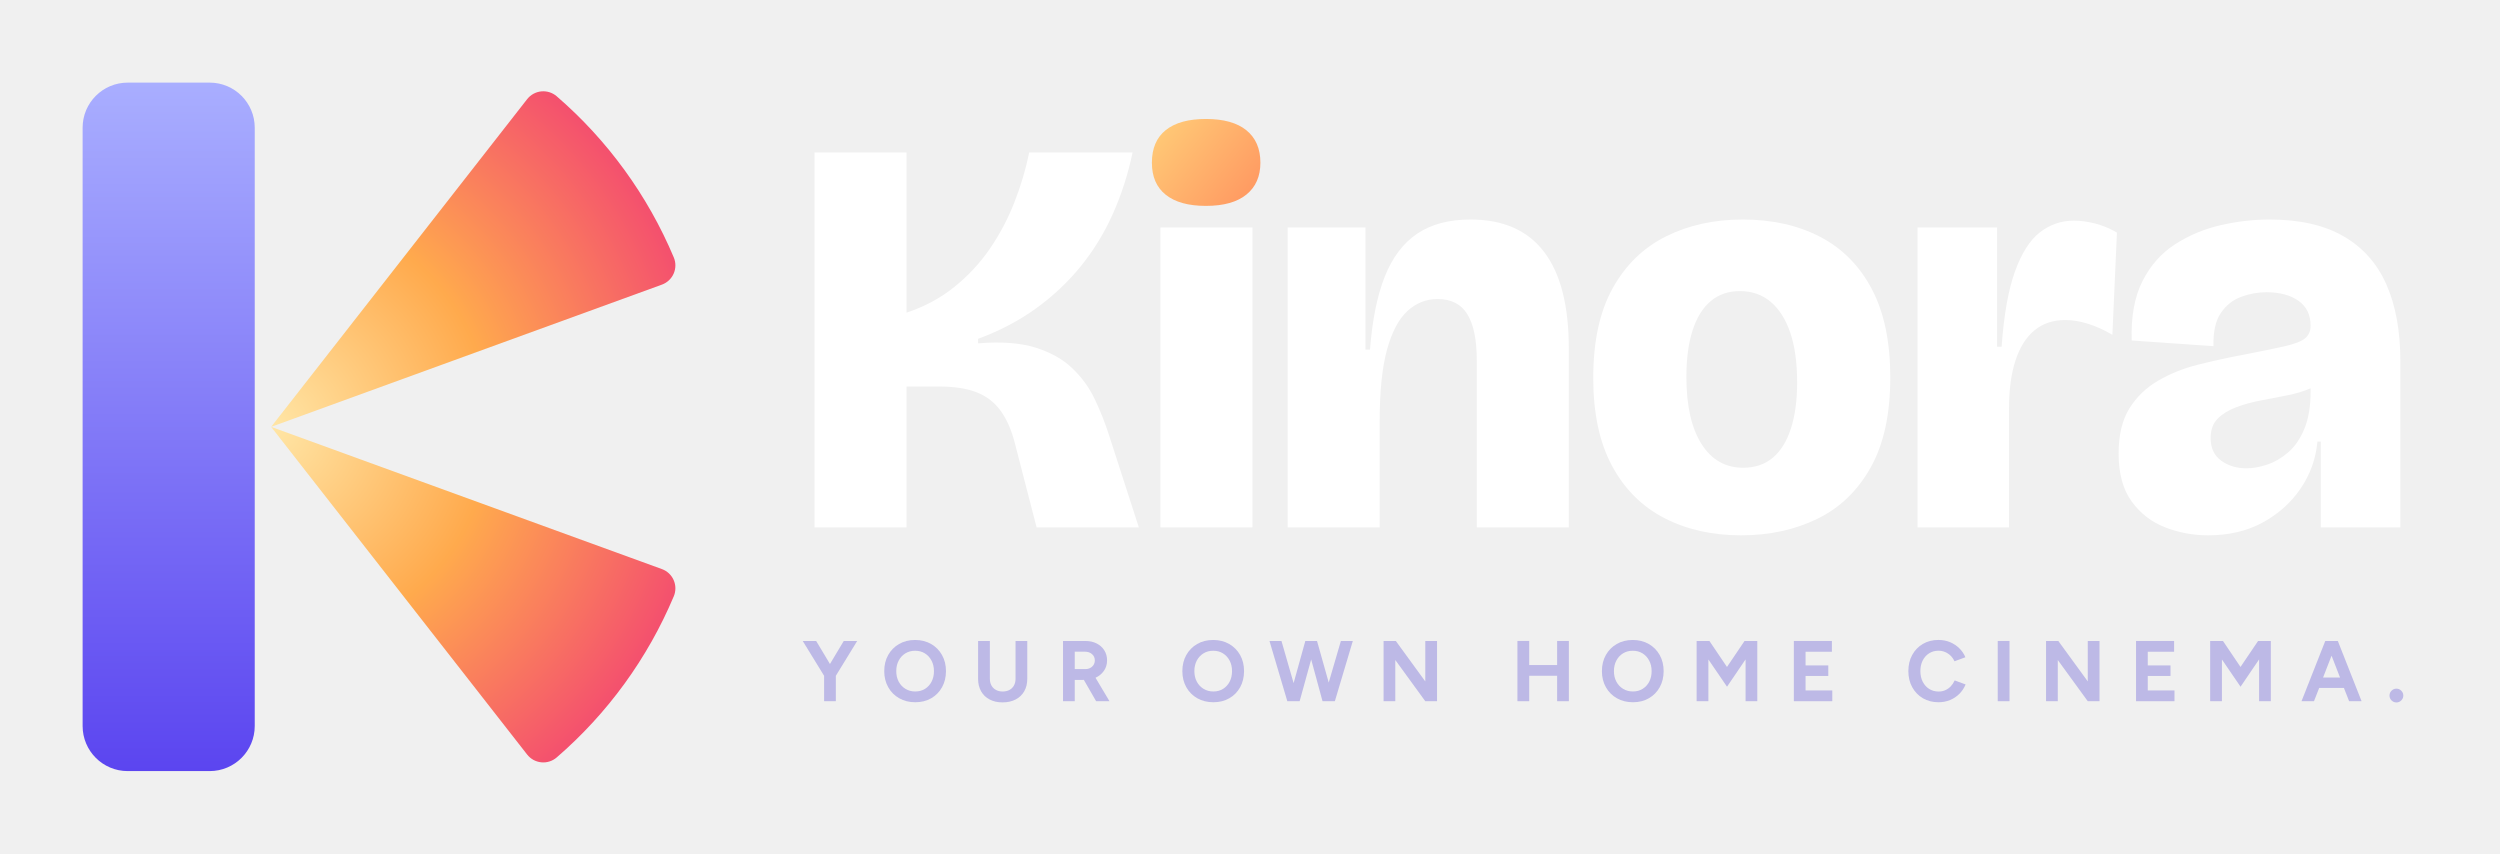
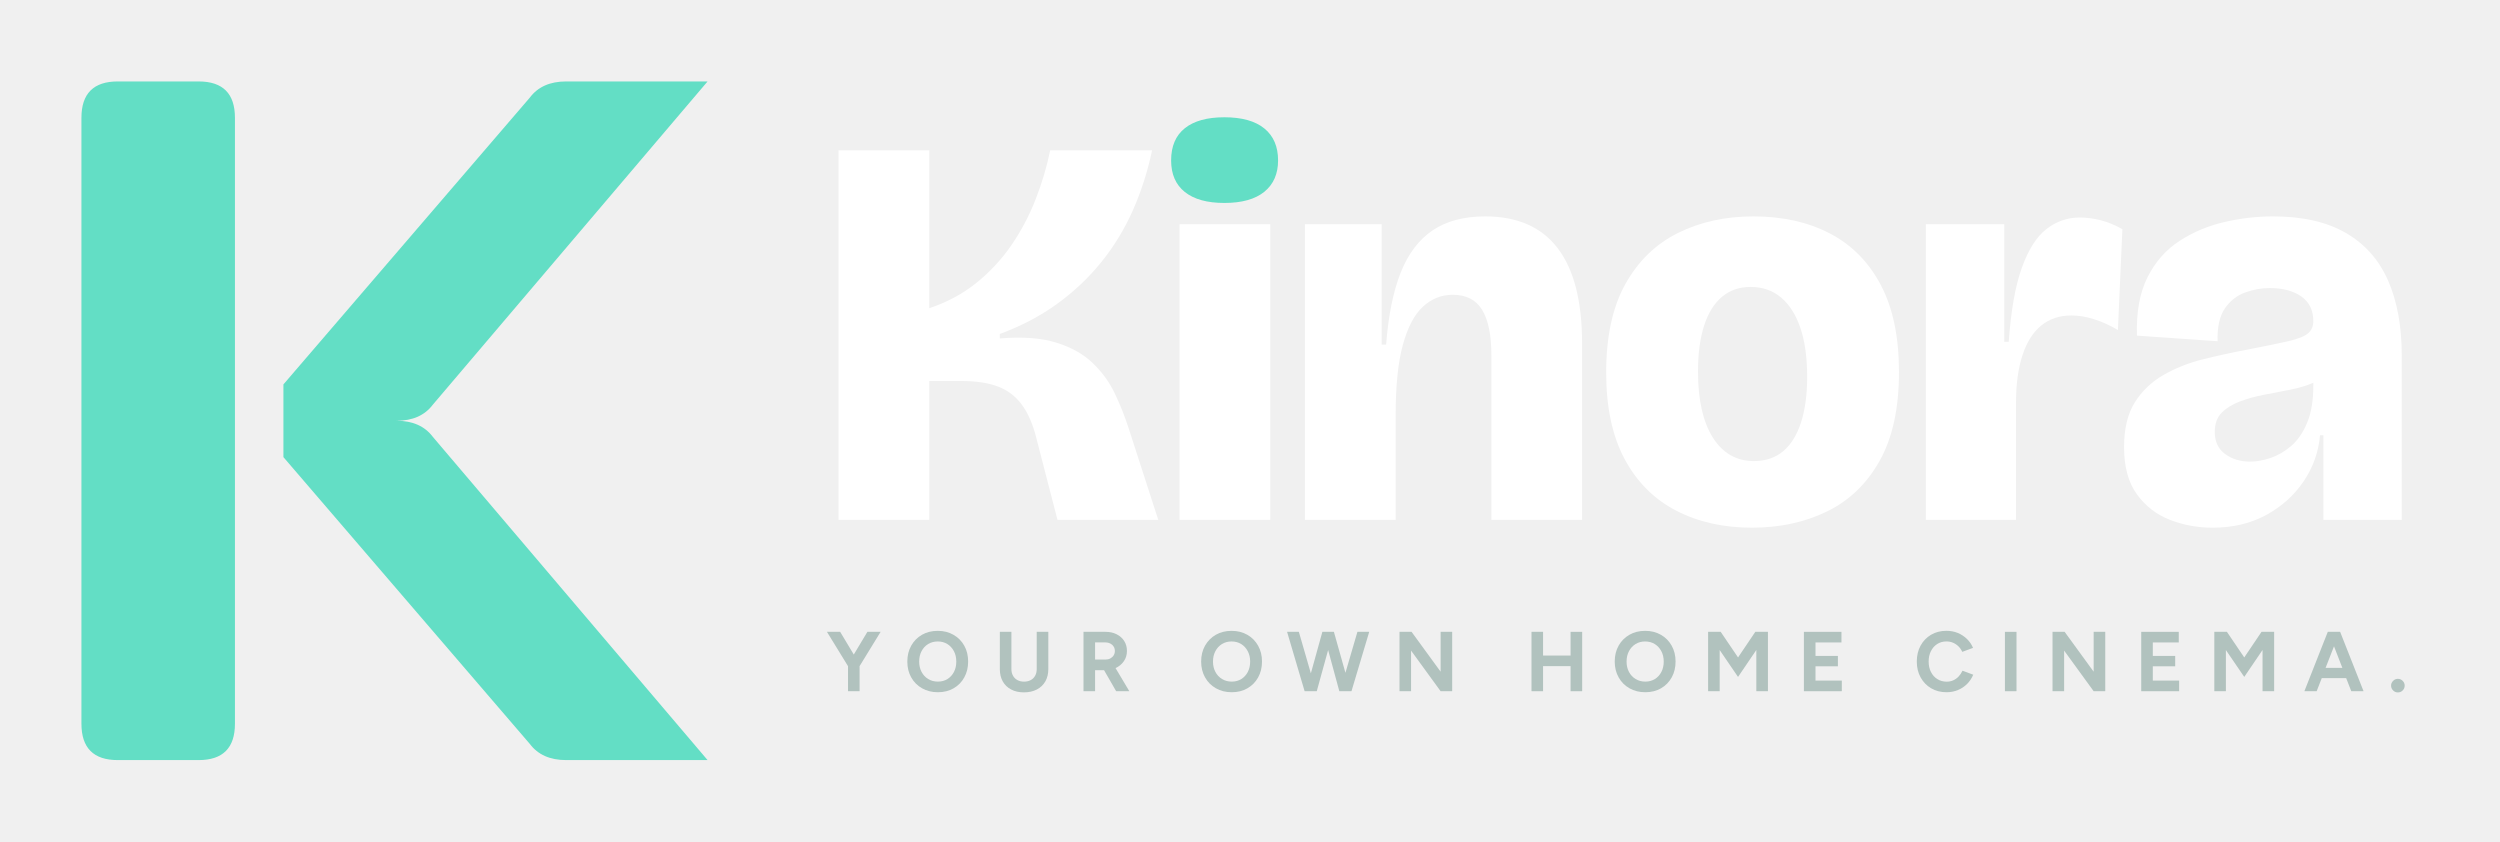
- <svg xmlns="http://www.w3.org/2000/svg" width="726.24" height="248" viewBox="0 0 726.24 248" role="img" aria-label="Kinora">
+ <svg xmlns="http://www.w3.org/2000/svg" width="736.75" height="248" viewBox="0 0 736.75 248" role="img" aria-label="Kinora">
  <defs>
-     <linearGradient id="wmdtm-stem" gradientUnits="userSpaceOnUse" x1="0" y1="88" x2="0" y2="424">
-       <stop offset="0" stop-color="#A9AEFF" />
-       <stop offset="1" stop-color="#5B45F0" />
-     </linearGradient>
-     <radialGradient id="wmdtm-beam" gradientUnits="userSpaceOnUse" cx="200" cy="256" r="213.2">
-       <stop offset="0" stop-color="#FFE6A6" />
-       <stop offset="0.5" stop-color="#FFAA4D" />
-       <stop offset="1" stop-color="#F4506E" />
-     </radialGradient>
-     <linearGradient id="wmdt-dot" gradientUnits="userSpaceOnUse" x1="331.16" y1="34.56" x2="369.77" y2="66.08">
-       <stop offset="0" stop-color="#FFD27A" />
-       <stop offset="1" stop-color="#FF8A5B" />
+     <linearGradient id="wmdt-dot" gradientUnits="userSpaceOnUse" x1="341.67" y1="34.56" x2="380.28" y2="66.08">
+       <stop offset="0" stop-color="#63DEC5" />
+       <stop offset="1" stop-color="#63DEC5" />
    </linearGradient>
  </defs>
  <g transform="translate(24 24) scale(0.595238) translate(-108 -88)">
-     <path d="M130 88H170A22 22 0 0 1 192 110V402A22 22 0 0 1 170 424H130A22 22 0 0 1 108 402V110A22 22 0 0 1 130 88Z" fill="url(#wmdtm-stem)" />
-     <path d="M200 256L390.71 186.59A10 10 0 0 0 396.51 173.31A213.2 213.2 0 0 0 339.36 94.66A10 10 0 0 0 324.95 96.07Z" fill="url(#wmdtm-beam)" />
-     <path d="M200 256L390.71 325.41A10 10 0 0 1 396.51 338.69A213.2 213.2 0 0 1 339.36 417.34A10 10 0 0 1 324.95 415.93Z" fill="url(#wmdtm-beam)" />
+     <path d="M126 88H166Q184 88 184 106V406Q184 424 166 424H126Q108 424 108 406V106Q108 88 126 88ZM208 238L330 96Q336 88 348 88H418L282 248Q276 256 264 256H208ZM208 274V256H264Q276 256 282 264L418 424H348Q336 424 330 416Z" fill="#63DEC5" />
  </g>
-   <path d="M236.61 153.2L236.61 44.3L263.34 44.3L263.34 90.83Q271.26 88.19 277.28 83.32Q283.31 78.45 287.6 72.18Q291.89 65.91 294.69 58.74Q297.5 51.56 298.98 44.3L329.01 44.3Q327.03 53.7 323.32 62.04Q319.61 70.37 314 77.3Q308.39 84.23 300.96 89.59Q293.54 94.95 284.13 98.42L284.13 99.74Q294.2 98.91 300.8 100.98Q307.4 103.04 311.52 107Q315.65 110.96 318.04 115.99Q320.43 121.02 322.08 126.14L330.83 153.2L301.13 153.2L294.86 128.94Q293.37 123 290.65 119.29Q287.93 115.58 283.64 113.93Q279.35 112.28 272.75 112.28L263.34 112.28L263.34 153.2Z" fill="#FFFFFF" />
-   <path d="M337.1 153.2L337.1 66.08L363.83 66.08L363.83 153.2Z" fill="#FFFFFF" />
-   <path d="M350.3 59.81Q342.71 59.81 338.66 56.59Q334.62 53.37 334.62 47.27Q334.62 41 338.66 37.78Q342.71 34.56 350.3 34.56Q358.05 34.56 362.09 37.86Q366.14 41.16 366.14 47.27Q366.14 53.21 362.09 56.51Q358.05 59.81 350.3 59.81Z" fill="url(#wmdt-dot)" />
-   <path d="M374.06 153.2L374.06 103.86L374.06 66.08L396.66 66.08L396.66 101.55L397.98 101.55Q398.97 88.68 402.27 80.35Q405.57 72.02 411.68 67.89Q417.78 63.77 427.19 63.77Q441.38 63.77 448.55 73.17Q455.73 82.58 455.73 101.22L455.73 153.2L429 153.2L429 104.69Q429 95.78 426.28 91.32Q423.56 86.87 417.62 86.87Q412.67 86.87 408.87 90.33Q405.08 93.8 402.93 101.55Q400.79 109.31 400.79 122.34L400.79 153.2Z" fill="#FFFFFF" />
-   <path d="M505.73 155.51Q493.19 155.51 483.45 150.48Q473.72 145.44 468.27 135.3Q462.83 125.15 462.83 109.8Q462.83 93.8 468.52 83.65Q474.21 73.5 484.03 68.64Q493.85 63.77 506.22 63.77Q519.09 63.77 528.74 68.8Q538.4 73.83 543.76 83.98Q549.12 94.13 549.12 109.64Q549.12 125.64 543.43 135.79Q537.74 145.94 527.92 150.72Q518.1 155.51 505.73 155.51ZM506.39 135.88Q511.5 135.88 514.97 132.99Q518.43 130.1 520.25 124.49Q522.06 118.88 522.06 111.12Q522.06 102.54 520.08 96.69Q518.1 90.83 514.39 87.69Q510.68 84.56 505.4 84.56Q500.45 84.56 496.98 87.45Q493.52 90.33 491.7 95.94Q489.89 101.55 489.89 109.47Q489.89 122.01 494.26 128.94Q498.63 135.88 506.39 135.88Z" fill="#FFFFFF" />
-   <path d="M557.04 153.2L557.04 105.84L557.04 66.08L580.14 66.08L580.14 100.73L581.46 100.73Q582.45 86.87 585.34 78.87Q588.23 70.86 592.6 67.48Q596.97 64.1 602.42 64.1Q605.39 64.1 608.6 64.92Q611.82 65.75 614.96 67.56L613.64 97.26Q610.01 95.12 606.54 94.05Q603.08 92.97 599.94 92.97Q594.66 92.97 591.03 95.94Q587.4 98.91 585.5 104.69Q583.61 110.46 583.61 118.71L583.61 153.2Z" fill="#FFFFFF" />
-   <path d="M641.52 155.51Q634.92 155.51 628.98 153.2Q623.04 150.89 619.25 145.69Q615.45 140.49 615.45 131.75Q615.45 123.66 618.59 118.63Q621.72 113.6 627 110.55Q632.28 107.49 638.55 105.93Q644.82 104.36 650.93 103.2Q659.51 101.55 663.8 100.56Q668.09 99.57 669.65 98.25Q671.22 96.93 671.22 94.62Q671.22 89.84 667.67 87.36Q664.13 84.89 658.35 84.89Q654.72 84.89 651.09 86.21Q647.46 87.53 645.15 90.91Q642.84 94.29 643.01 100.56L619.25 98.91Q618.92 88.52 622.38 81.67Q625.85 74.82 631.87 70.95Q637.89 67.07 645.07 65.42Q652.25 63.77 659.34 63.77Q672.38 63.77 680.79 68.64Q689.21 73.5 693.25 82.66Q697.29 91.82 697.29 104.85L697.29 120.36Q697.29 125.81 697.29 131.34Q697.29 136.86 697.29 142.31Q697.29 147.75 697.29 153.2L674.19 153.2Q674.19 147.26 674.19 141.16Q674.19 135.05 674.19 128.28L673.2 128.28Q672.54 135.71 668.33 141.9Q664.13 148.08 657.28 151.8Q650.43 155.51 641.52 155.51ZM652.58 136.04Q655.38 136.04 658.6 134.97Q661.82 133.89 664.7 131.42Q667.59 128.94 669.41 124.57Q671.22 120.2 671.22 113.76L671.22 109.8L675.68 109.31Q674.36 111.45 671.3 112.77Q668.25 114.09 664.46 114.84Q660.66 115.58 656.78 116.32Q652.91 117.06 649.61 118.3Q646.31 119.54 644.24 121.6Q642.18 123.66 642.18 127.29Q642.18 131.58 645.23 133.81Q648.29 136.04 652.58 136.04Z" fill="#FFFFFF" />
-   <path d="M239.4 203.7L239.4 196.32L233.19 186.2L237.09 186.2L241.1 192.89L245.11 186.2L249.01 186.2L242.81 196.31L242.81 203.7Z" fill="#BDB9E6" />
-   <path d="M265.89 204Q263.25 204 261.22 202.84Q259.18 201.69 258.03 199.64Q256.87 197.6 256.87 194.97Q256.87 192.3 258.02 190.27Q259.17 188.23 261.19 187.07Q263.2 185.91 265.83 185.91Q268.47 185.91 270.49 187.08Q272.51 188.24 273.65 190.28Q274.8 192.31 274.8 194.96Q274.8 197.6 273.66 199.64Q272.52 201.69 270.52 202.84Q268.51 204 265.89 204ZM265.89 200.87Q267.49 200.87 268.71 200.11Q269.93 199.35 270.62 198.02Q271.31 196.69 271.31 194.96Q271.31 193.23 270.6 191.9Q269.9 190.56 268.67 189.8Q267.44 189.04 265.83 189.04Q264.24 189.04 263.01 189.8Q261.77 190.56 261.07 191.9Q260.36 193.23 260.36 194.96Q260.36 196.69 261.07 198.02Q261.78 199.35 263.03 200.11Q264.28 200.87 265.89 200.87Z" fill="#BDB9E6" />
-   <path d="M291.22 204.04Q289.07 204.04 287.47 203.19Q285.87 202.35 285 200.81Q284.13 199.26 284.13 197.19L284.13 186.2L287.55 186.2L287.55 197.19Q287.55 198.3 288.01 199.13Q288.48 199.97 289.32 200.42Q290.15 200.88 291.27 200.88Q292.4 200.88 293.25 200.42Q294.09 199.97 294.55 199.13Q295.01 198.3 295.01 197.19L295.01 186.2L298.42 186.2L298.42 197.19Q298.42 199.26 297.54 200.81Q296.66 202.35 295.05 203.19Q293.43 204.04 291.22 204.04Z" fill="#BDB9E6" />
-   <path d="M308.8 203.7L308.8 186.2L315.3 186.2Q317.14 186.2 318.57 186.92Q319.99 187.64 320.79 188.91Q321.6 190.18 321.6 191.84Q321.6 193.56 320.68 194.88Q319.76 196.2 318.24 196.88L322.3 203.7L318.42 203.7L314.85 197.5Q314.69 197.51 314.53 197.51Q314.37 197.51 314.21 197.51L312.21 197.51L312.21 203.7ZM312.21 194.37L315.32 194.37Q316.09 194.37 316.7 194.04Q317.31 193.72 317.68 193.14Q318.04 192.57 318.04 191.84Q318.04 190.73 317.23 190.02Q316.43 189.31 315.15 189.31L312.21 189.31Z" fill="#BDB9E6" />
-   <path d="M352.48 204Q349.85 204 347.81 202.84Q345.78 201.69 344.62 199.64Q343.47 197.6 343.47 194.97Q343.47 192.3 344.62 190.27Q345.77 188.23 347.78 187.07Q349.8 185.91 352.43 185.91Q355.06 185.91 357.08 187.08Q359.1 188.24 360.25 190.28Q361.39 192.31 361.39 194.96Q361.39 197.6 360.26 199.64Q359.12 201.69 357.11 202.84Q355.11 204 352.48 204ZM352.49 200.87Q354.08 200.87 355.3 200.11Q356.52 199.35 357.21 198.02Q357.9 196.69 357.9 194.96Q357.9 193.23 357.2 191.9Q356.49 190.56 355.27 189.8Q354.04 189.04 352.43 189.04Q350.84 189.04 349.6 189.8Q348.37 190.56 347.66 191.9Q346.96 193.23 346.96 194.96Q346.96 196.69 347.67 198.02Q348.38 199.35 349.63 200.11Q350.87 200.87 352.49 200.87Z" fill="#BDB9E6" />
-   <path d="M373.96 203.7L368.78 186.2L372.26 186.2L375.79 198.44L379.19 186.2L382.59 186.2L385.99 198.28L389.52 186.2L392.99 186.2L387.77 203.7L384.19 203.7L380.89 191.56L377.54 203.7Z" fill="#BDB9E6" />
-   <path d="M401.92 203.7L401.92 186.2L405.48 186.2L414.04 197.95L414.04 186.2L417.45 186.2L417.45 203.7L414.04 203.7L405.33 191.73L405.33 203.7Z" fill="#BDB9E6" />
-   <path d="M440.81 203.7L440.81 186.19L444.23 186.19L444.23 193.19L452.34 193.19L452.34 186.2L455.75 186.2L455.75 203.7L452.34 203.7L452.34 196.31L444.23 196.31L444.23 203.7Z" fill="#BDB9E6" />
-   <path d="M474.37 204Q471.73 204 469.7 202.84Q467.66 201.69 466.51 199.64Q465.35 197.6 465.35 194.97Q465.35 192.3 466.5 190.27Q467.65 188.23 469.67 187.07Q471.68 185.91 474.31 185.91Q476.94 185.91 478.97 187.08Q480.99 188.24 482.13 190.28Q483.28 192.31 483.28 194.96Q483.28 197.6 482.14 199.64Q481 201.69 478.99 202.84Q476.99 204 474.37 204ZM474.37 200.87Q475.96 200.87 477.18 200.11Q478.41 199.35 479.1 198.02Q479.79 196.69 479.79 194.96Q479.79 193.23 479.08 191.9Q478.38 190.56 477.15 189.8Q475.92 189.04 474.31 189.04Q472.72 189.04 471.48 189.8Q470.25 190.56 469.54 191.9Q468.84 193.23 468.84 194.96Q468.84 196.69 469.55 198.02Q470.26 199.35 471.51 200.11Q472.76 200.87 474.37 200.87Z" fill="#BDB9E6" />
-   <path d="M492.86 203.7L492.86 186.2L496.58 186.2L501.68 193.75L506.78 186.2L510.49 186.2L510.49 203.7L507.08 203.7L507.08 191.55L501.69 199.49L496.28 191.57L496.28 203.7Z" fill="#BDB9E6" />
-   <path d="M521.1 203.7L521.1 186.2L532.16 186.2L532.16 189.33L524.51 189.33L524.51 193.3L531.11 193.3L531.11 196.36L524.51 196.36L524.51 200.57L532.27 200.57L532.27 203.7Z" fill="#BDB9E6" />
-   <path d="M563.13 204Q560.57 204 558.59 202.84Q556.62 201.67 555.5 199.64Q554.37 197.6 554.37 194.95Q554.37 192.3 555.49 190.26Q556.61 188.22 558.58 187.06Q560.55 185.9 563.1 185.9Q564.91 185.9 566.45 186.53Q567.99 187.17 569.15 188.3Q570.32 189.44 570.94 190.93L567.77 192.1Q567.35 191.17 566.65 190.48Q565.94 189.79 565.04 189.41Q564.14 189.03 563.1 189.03Q561.58 189.03 560.39 189.79Q559.21 190.54 558.53 191.88Q557.86 193.2 557.86 194.95Q557.86 196.69 558.54 198.03Q559.22 199.38 560.42 200.13Q561.63 200.89 563.18 200.89Q564.25 200.89 565.14 200.48Q566.03 200.07 566.71 199.35Q567.39 198.62 567.83 197.66L571 198.83Q570.38 200.35 569.22 201.53Q568.06 202.7 566.5 203.35Q564.94 204 563.13 204Z" fill="#BDB9E6" />
-   <path d="M580.33 203.7L580.33 186.2L583.75 186.2L583.75 203.7Z" fill="#BDB9E6" />
-   <path d="M594.37 203.7L594.37 186.2L597.93 186.2L606.49 197.95L606.49 186.2L609.9 186.2L609.9 203.7L606.49 203.7L597.78 191.73L597.78 203.7Z" fill="#BDB9E6" />
-   <path d="M620.51 203.7L620.51 186.2L631.57 186.2L631.57 189.33L623.92 189.33L623.92 193.3L630.52 193.3L630.52 196.36L623.92 196.36L623.92 200.57L631.68 200.57L631.68 203.7Z" fill="#BDB9E6" />
-   <path d="M642.04 203.7L642.04 186.2L645.76 186.2L650.86 193.75L655.96 186.2L659.67 186.2L659.67 203.7L656.26 203.7L656.26 191.55L650.87 199.49L645.46 191.57L645.46 203.7Z" fill="#BDB9E6" />
-   <path d="M668.58 203.7L675.48 186.2L679.13 186.2L686.03 203.7L682.41 203.7L680.9 199.85L673.71 199.85L672.2 203.7ZM674.84 196.82L679.77 196.82L677.31 190.47Z" fill="#BDB9E6" />
-   <path d="M696.15 204.06Q695.33 204.06 694.73 203.47Q694.14 202.88 694.14 202.06Q694.14 201.24 694.73 200.65Q695.33 200.05 696.15 200.05Q696.97 200.05 697.56 200.65Q698.15 201.24 698.15 202.06Q698.15 202.88 697.56 203.47Q696.97 204.06 696.15 204.06Z" fill="#BDB9E6" />
+   <path d="M247.12 153.2L247.12 44.3L273.85 44.3L273.85 90.83Q281.77 88.19 287.8 83.32Q293.82 78.45 298.11 72.18Q302.4 65.91 305.2 58.74Q308.01 51.56 309.49 44.3L339.52 44.3Q337.54 53.7 333.83 62.04Q330.12 70.37 324.51 77.3Q318.9 84.23 311.47 89.59Q304.05 94.95 294.64 98.42L294.64 99.74Q304.71 98.91 311.31 100.98Q317.91 103.04 322.03 107Q326.16 110.96 328.55 115.99Q330.94 121.02 332.59 126.14L341.34 153.2L311.64 153.2L305.37 128.94Q303.88 123 301.16 119.29Q298.44 115.58 294.15 113.93Q289.86 112.28 283.26 112.28L273.85 112.28L273.85 153.2Z" fill="#FFFFFF" />
+   <path d="M347.61 153.2L347.61 66.08L374.34 66.08L374.34 153.2Z" fill="#FFFFFF" />
+   <path d="M360.81 59.81Q353.22 59.81 349.18 56.59Q345.13 53.37 345.13 47.27Q345.13 41 349.18 37.78Q353.22 34.56 360.81 34.56Q368.56 34.56 372.61 37.86Q376.65 41.16 376.65 47.27Q376.65 53.21 372.61 56.51Q368.56 59.81 360.81 59.81Z" fill="url(#wmdt-dot)" />
+   <path d="M384.57 153.2L384.57 103.86L384.57 66.08L407.17 66.08L407.17 101.55L408.49 101.55Q409.48 88.68 412.78 80.35Q416.08 72.02 422.19 67.89Q428.29 63.77 437.7 63.77Q451.89 63.77 459.07 73.17Q466.24 82.58 466.24 101.22L466.24 153.2L439.51 153.2L439.51 104.69Q439.51 95.78 436.79 91.32Q434.07 86.87 428.13 86.87Q423.18 86.87 419.38 90.33Q415.59 93.8 413.44 101.55Q411.3 109.31 411.3 122.34L411.3 153.2Z" fill="#FFFFFF" />
+   <path d="M516.24 155.51Q503.7 155.51 493.96 150.48Q484.23 145.44 478.78 135.3Q473.34 125.15 473.34 109.8Q473.34 93.8 479.03 83.65Q484.72 73.5 494.54 68.64Q504.36 63.77 516.73 63.77Q529.6 63.77 539.26 68.8Q548.91 73.83 554.27 83.98Q559.63 94.13 559.63 109.64Q559.63 125.64 553.94 135.79Q548.25 145.94 538.43 150.72Q528.61 155.51 516.24 155.51ZM516.9 135.88Q522.01 135.88 525.48 132.99Q528.94 130.1 530.76 124.49Q532.57 118.88 532.57 111.12Q532.57 102.54 530.59 96.69Q528.61 90.83 524.9 87.69Q521.19 84.56 515.91 84.56Q510.96 84.56 507.49 87.45Q504.03 90.33 502.21 95.94Q500.4 101.55 500.4 109.47Q500.4 122.01 504.77 128.94Q509.14 135.88 516.9 135.88Z" fill="#FFFFFF" />
+   <path d="M567.55 153.2L567.55 105.84L567.55 66.08L590.65 66.08L590.65 100.73L591.97 100.73Q592.96 86.87 595.85 78.87Q598.74 70.86 603.11 67.48Q607.48 64.1 612.93 64.1Q615.9 64.1 619.12 64.92Q622.33 65.75 625.47 67.56L624.15 97.26Q620.52 95.12 617.05 94.05Q613.59 92.97 610.45 92.97Q605.17 92.97 601.54 95.94Q597.91 98.91 596.02 104.69Q594.12 110.46 594.12 118.71L594.12 153.2Z" fill="#FFFFFF" />
+   <path d="M652.03 155.51Q645.43 155.51 639.49 153.2Q633.55 150.89 629.76 145.69Q625.96 140.49 625.96 131.75Q625.96 123.66 629.1 118.63Q632.23 113.6 637.51 110.55Q642.79 107.49 649.06 105.93Q655.33 104.36 661.44 103.2Q670.02 101.55 674.31 100.56Q678.6 99.57 680.17 98.25Q681.73 96.93 681.73 94.62Q681.73 89.84 678.19 87.36Q674.64 84.89 668.86 84.89Q665.23 84.89 661.6 86.21Q657.97 87.53 655.66 90.91Q653.35 94.29 653.52 100.56L629.76 98.91Q629.43 88.52 632.89 81.67Q636.36 74.82 642.38 70.95Q648.4 67.07 655.58 65.42Q662.76 63.77 669.85 63.77Q682.89 63.77 691.3 68.64Q699.72 73.5 703.76 82.66Q707.8 91.82 707.8 104.85L707.8 120.36Q707.8 125.81 707.8 131.34Q707.8 136.86 707.8 142.31Q707.8 147.75 707.8 153.2L684.7 153.2Q684.7 147.26 684.7 141.16Q684.7 135.05 684.7 128.28L683.71 128.28Q683.05 135.71 678.85 141.9Q674.64 148.08 667.79 151.8Q660.94 155.51 652.03 155.51ZM663.09 136.04Q665.89 136.04 669.11 134.97Q672.33 133.89 675.22 131.42Q678.1 128.94 679.92 124.57Q681.73 120.2 681.73 113.76L681.73 109.8L686.19 109.31Q684.87 111.45 681.82 112.77Q678.76 114.09 674.97 114.84Q671.17 115.58 667.3 116.32Q663.42 117.06 660.12 118.3Q656.82 119.54 654.76 121.6Q652.69 123.66 652.69 127.29Q652.69 131.58 655.75 133.81Q658.8 136.04 663.09 136.04Z" fill="#FFFFFF" />
+   <path d="M249.91 203.7L249.91 196.32L243.7 186.2L247.6 186.2L251.61 192.89L255.62 186.2L259.52 186.2L253.32 196.31L253.32 203.7Z" fill="#B1C2BE" />
+   <path d="M276.4 204Q273.77 204 271.73 202.84Q269.7 201.69 268.54 199.64Q267.39 197.6 267.39 194.97Q267.39 192.3 268.54 190.27Q269.69 188.23 271.7 187.07Q273.72 185.91 276.35 185.91Q278.98 185.91 281 187.08Q283.02 188.24 284.17 190.28Q285.31 192.31 285.31 194.96Q285.31 197.6 284.17 199.64Q283.04 201.69 281.03 202.84Q279.02 204 276.4 204ZM276.4 200.87Q278 200.87 279.22 200.11Q280.44 199.35 281.13 198.02Q281.82 196.69 281.82 194.96Q281.82 193.23 281.12 191.9Q280.41 190.56 279.18 189.8Q277.96 189.04 276.35 189.04Q274.76 189.04 273.52 189.8Q272.28 190.56 271.58 191.9Q270.88 193.23 270.88 194.96Q270.88 196.69 271.59 198.02Q272.3 199.35 273.54 200.11Q274.79 200.87 276.4 200.87Z" fill="#B1C2BE" />
+   <path d="M301.74 204.04Q299.58 204.04 297.98 203.19Q296.38 202.35 295.51 200.81Q294.65 199.26 294.65 197.19L294.65 186.2L298.06 186.2L298.06 197.19Q298.06 198.3 298.53 199.13Q298.99 199.97 299.83 200.42Q300.67 200.88 301.79 200.88Q302.92 200.88 303.76 200.42Q304.61 199.97 305.06 199.13Q305.52 198.3 305.52 197.19L305.52 186.2L308.94 186.2L308.94 197.19Q308.94 199.26 308.06 200.81Q307.18 202.35 305.56 203.19Q303.94 204.04 301.74 204.04Z" fill="#B1C2BE" />
+   <path d="M319.31 203.7L319.31 186.2L325.81 186.2Q327.65 186.2 329.08 186.92Q330.5 187.64 331.31 188.91Q332.11 190.18 332.11 191.84Q332.11 193.56 331.19 194.88Q330.27 196.2 328.75 196.88L332.81 203.7L328.93 203.7L325.36 197.5Q325.2 197.51 325.04 197.51Q324.88 197.51 324.72 197.51L322.72 197.51L322.72 203.7ZM322.72 194.37L325.83 194.37Q326.6 194.37 327.21 194.04Q327.82 193.72 328.19 193.14Q328.55 192.57 328.55 191.84Q328.55 190.73 327.75 190.02Q326.94 189.31 325.66 189.31L322.72 189.31Z" fill="#B1C2BE" />
+   <path d="M363 204Q360.36 204 358.33 202.84Q356.29 201.69 355.14 199.64Q353.98 197.6 353.98 194.97Q353.98 192.3 355.13 190.27Q356.28 188.23 358.3 187.07Q360.31 185.91 362.94 185.91Q365.58 185.91 367.6 187.08Q369.62 188.24 370.76 190.28Q371.91 192.31 371.91 194.96Q371.91 197.6 370.77 199.64Q369.63 201.69 367.62 202.84Q365.62 204 363 204ZM363 200.87Q364.59 200.87 365.82 200.11Q367.04 199.35 367.73 198.02Q368.42 196.69 368.42 194.96Q368.42 193.23 367.71 191.9Q367.01 190.56 365.78 189.8Q364.55 189.04 362.94 189.04Q361.35 189.04 360.11 189.8Q358.88 190.56 358.17 191.9Q357.47 193.23 357.47 194.96Q357.47 196.69 358.18 198.02Q358.89 199.35 360.14 200.11Q361.39 200.87 363 200.87Z" fill="#B1C2BE" />
+   <path d="M384.47 203.7L379.3 186.2L382.77 186.2L386.31 198.44L389.7 186.2L393.1 186.2L396.5 198.28L400.03 186.2L403.51 186.2L398.28 203.7L394.7 203.7L391.4 191.56L388.05 203.7Z" fill="#B1C2BE" />
+   <path d="M412.43 203.7L412.43 186.2L415.99 186.2L424.55 197.95L424.55 186.2L427.96 186.2L427.96 203.7L424.55 203.7L415.84 191.73L415.84 203.7Z" fill="#B1C2BE" />
+   <path d="M451.33 203.7L451.33 186.19L454.74 186.19L454.74 193.19L462.85 193.19L462.85 186.2L466.27 186.2L466.27 203.7L462.85 203.7L462.85 196.31L454.74 196.31L454.74 203.7Z" fill="#B1C2BE" />
+   <path d="M484.88 204Q482.24 204 480.21 202.84Q478.17 201.69 477.02 199.64Q475.86 197.6 475.86 194.97Q475.86 192.3 477.01 190.27Q478.16 188.23 480.18 187.07Q482.19 185.91 484.83 185.91Q487.46 185.91 489.48 187.08Q491.5 188.24 492.64 190.28Q493.79 192.31 493.79 194.96Q493.79 197.6 492.65 199.64Q491.51 201.69 489.51 202.84Q487.5 204 484.88 204ZM484.88 200.87Q486.48 200.87 487.7 200.11Q488.92 199.35 489.61 198.02Q490.3 196.69 490.3 194.96Q490.3 193.23 489.59 191.9Q488.89 190.56 487.66 189.8Q486.43 189.04 484.82 189.04Q483.23 189.04 482 189.8Q480.76 190.56 480.06 191.9Q479.35 193.23 479.35 194.96Q479.35 196.69 480.06 198.02Q480.77 199.35 482.02 200.11Q483.27 200.87 484.88 200.87Z" fill="#B1C2BE" />
+   <path d="M503.38 203.7L503.38 186.2L507.09 186.2L512.2 193.75L517.29 186.2L521.01 186.2L521.01 203.7L517.59 203.7L517.59 191.55L512.2 199.49L506.79 191.57L506.79 203.7Z" fill="#B1C2BE" />
+   <path d="M531.61 203.7L531.61 186.2L542.68 186.2L542.68 189.33L535.03 189.33L535.03 193.3L541.63 193.3L541.63 196.36L535.03 196.36L535.03 200.57L542.78 200.57L542.78 203.7Z" fill="#B1C2BE" />
+   <path d="M573.64 204Q571.08 204 569.11 202.84Q567.13 201.67 566.01 199.64Q564.88 197.6 564.88 194.95Q564.88 192.3 566 190.26Q567.12 188.22 569.09 187.06Q571.06 185.9 573.61 185.9Q575.42 185.9 576.96 186.53Q578.5 187.17 579.66 188.3Q580.83 189.44 581.45 190.93L578.28 192.1Q577.86 191.17 577.16 190.48Q576.45 189.79 575.55 189.41Q574.65 189.03 573.61 189.03Q572.09 189.03 570.9 189.79Q569.72 190.54 569.05 191.88Q568.37 193.2 568.37 194.95Q568.37 196.69 569.05 198.03Q569.73 199.38 570.94 200.13Q572.14 200.89 573.69 200.89Q574.76 200.89 575.65 200.48Q576.54 200.07 577.22 199.35Q577.9 198.62 578.34 197.66L581.51 198.83Q580.89 200.35 579.73 201.53Q578.57 202.7 577.01 203.35Q575.45 204 573.64 204Z" fill="#B1C2BE" />
+   <path d="M590.85 203.7L590.85 186.2L594.26 186.2L594.26 203.7Z" fill="#B1C2BE" />
+   <path d="M604.88 203.7L604.88 186.2L608.45 186.2L617 197.95L617 186.2L620.42 186.2L620.42 203.7L617 203.7L608.3 191.73L608.3 203.7Z" fill="#B1C2BE" />
+   <path d="M631.02 203.7L631.02 186.2L642.08 186.2L642.08 189.33L634.43 189.33L634.43 193.3L641.03 193.3L641.03 196.36L634.43 196.36L634.43 200.57L642.19 200.57L642.19 203.7Z" fill="#B1C2BE" />
+   <path d="M652.56 203.7L652.56 186.2L656.27 186.2L661.38 193.75L666.47 186.2L670.19 186.2L670.19 203.7L666.77 203.7L666.77 191.55L661.38 199.49L655.97 191.57L655.97 203.7Z" fill="#B1C2BE" />
+   <path d="M679.1 203.7L686 186.2L689.64 186.2L696.54 203.7L692.92 203.7L691.42 199.85L684.22 199.85L682.72 203.7ZM685.35 196.82L690.29 196.82L687.83 190.47Z" fill="#B1C2BE" />
+   <path d="M706.66 204.06Q705.84 204.06 705.25 203.47Q704.65 202.88 704.65 202.06Q704.65 201.24 705.25 200.65Q705.84 200.05 706.66 200.05Q707.48 200.05 708.07 200.65Q708.66 201.24 708.66 202.06Q708.66 202.88 708.07 203.47Q707.48 204.06 706.66 204.06Z" fill="#B1C2BE" />
</svg>
